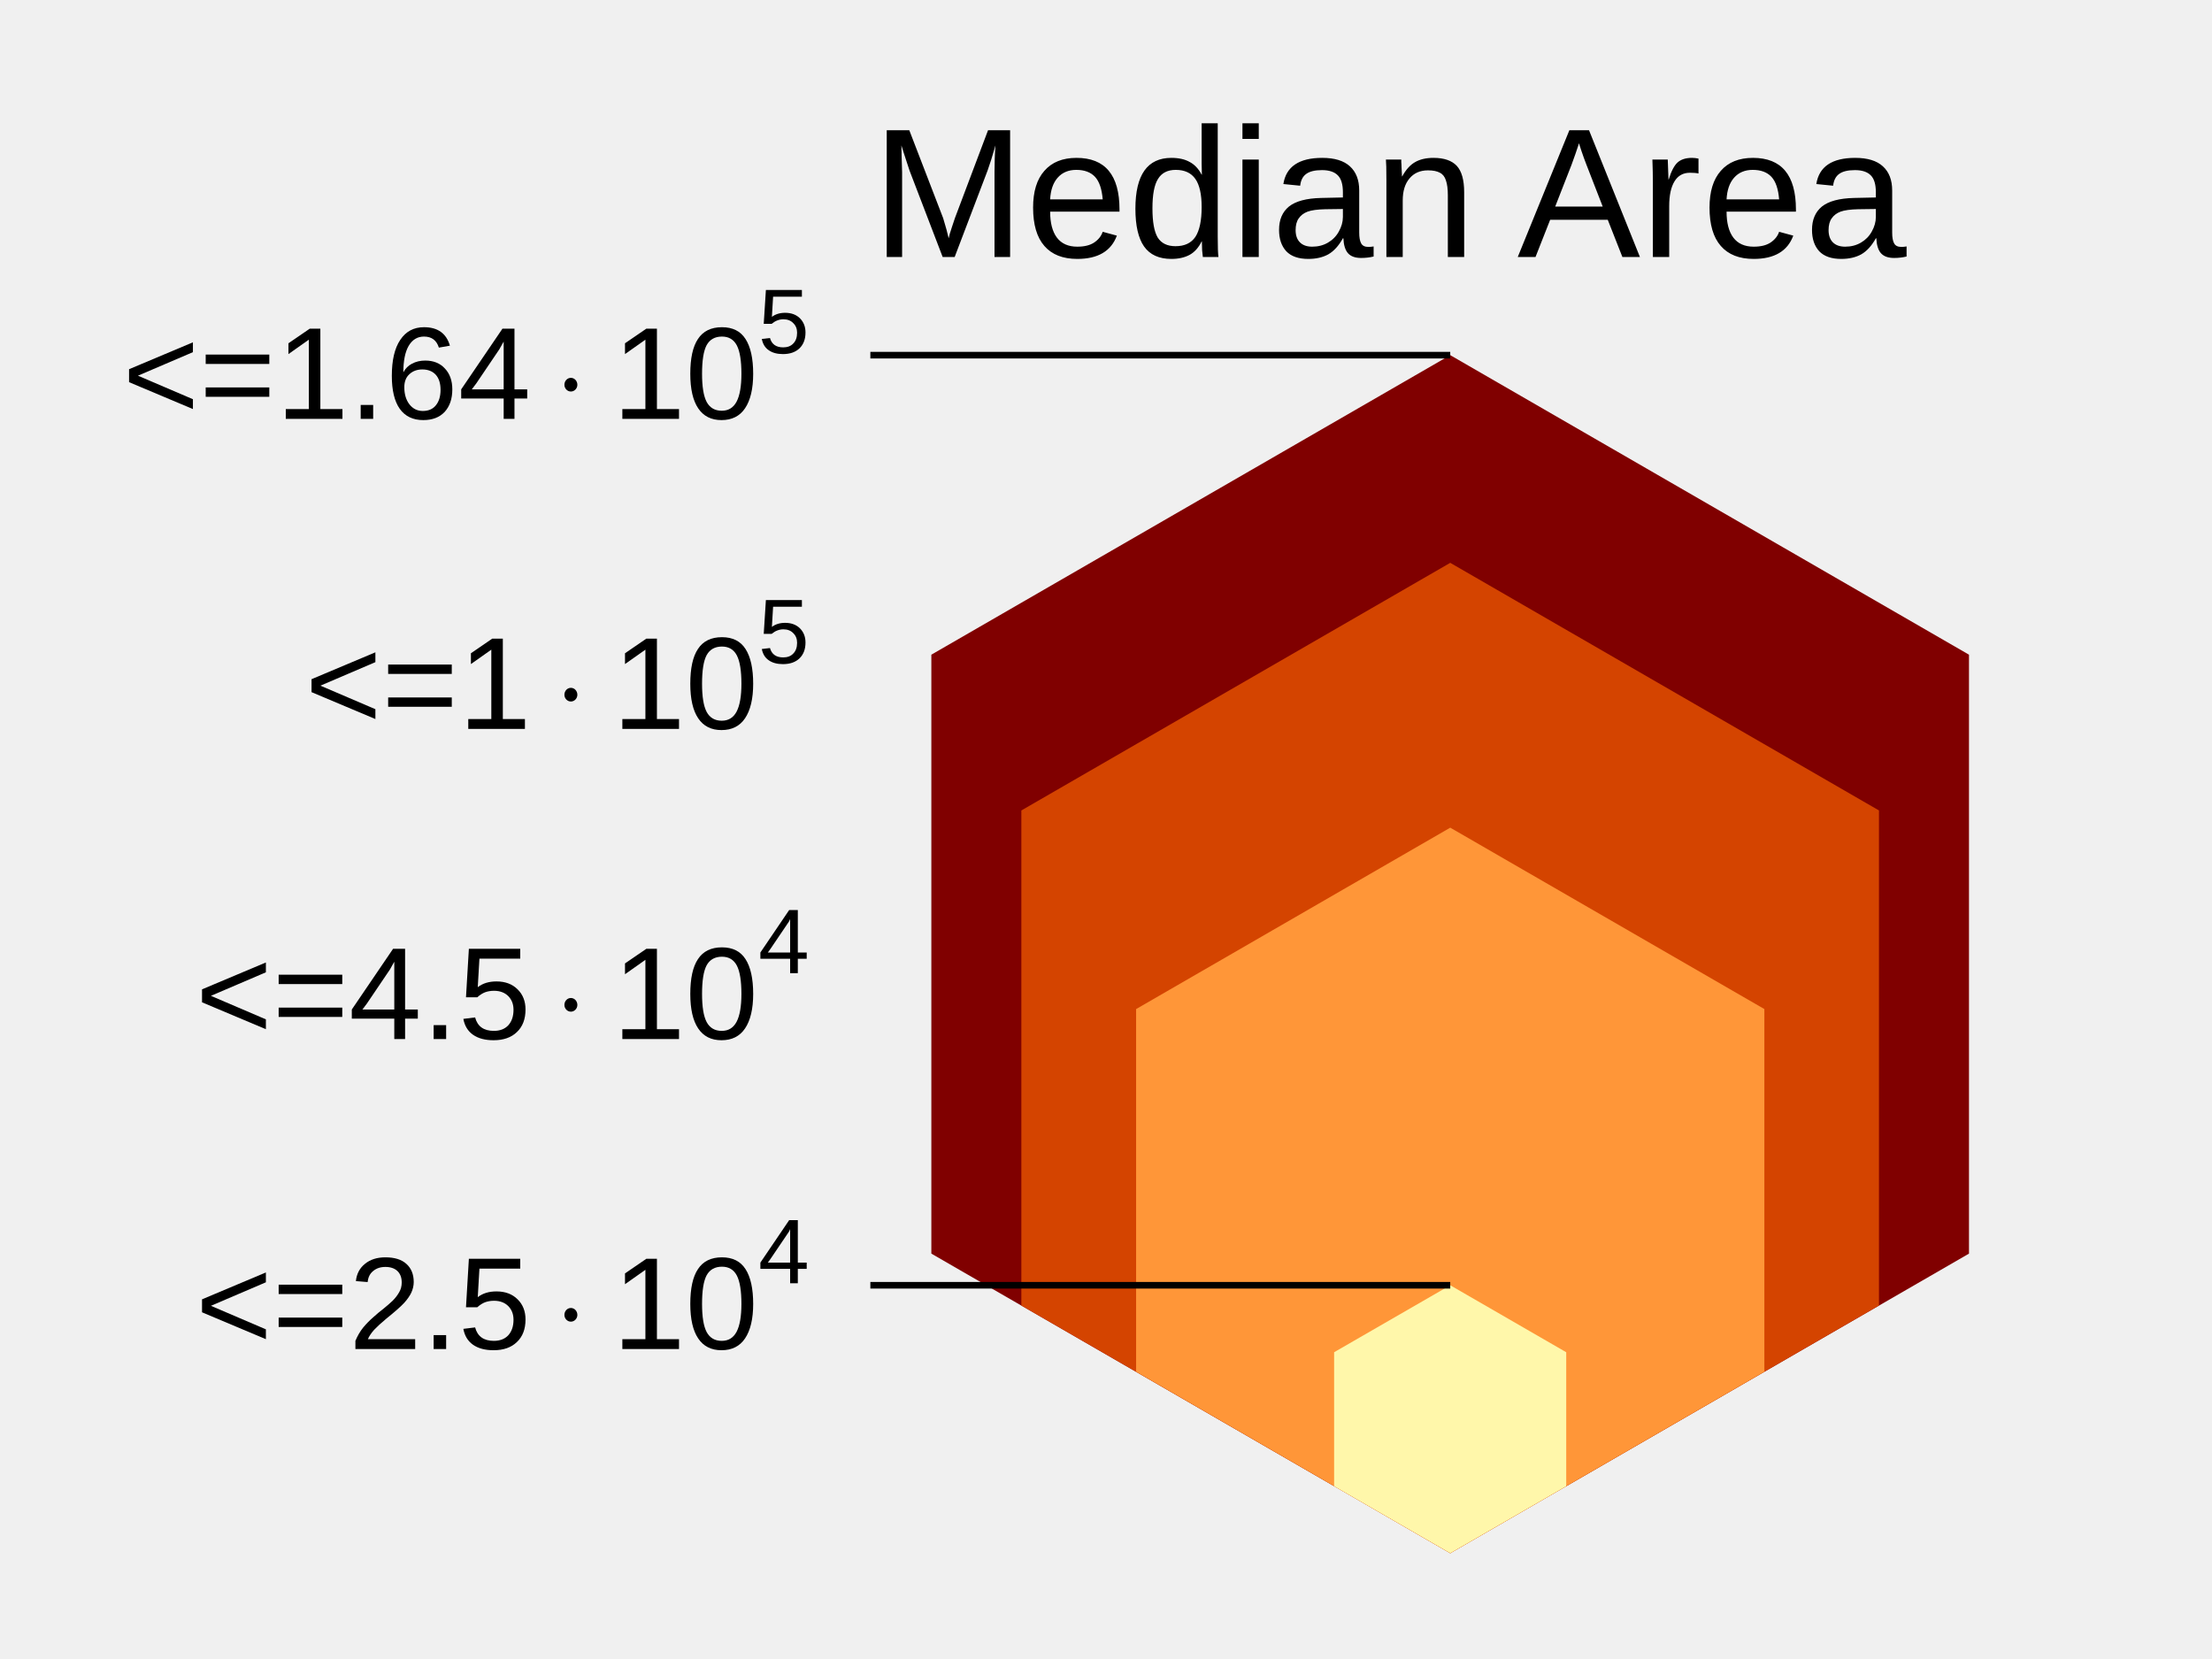
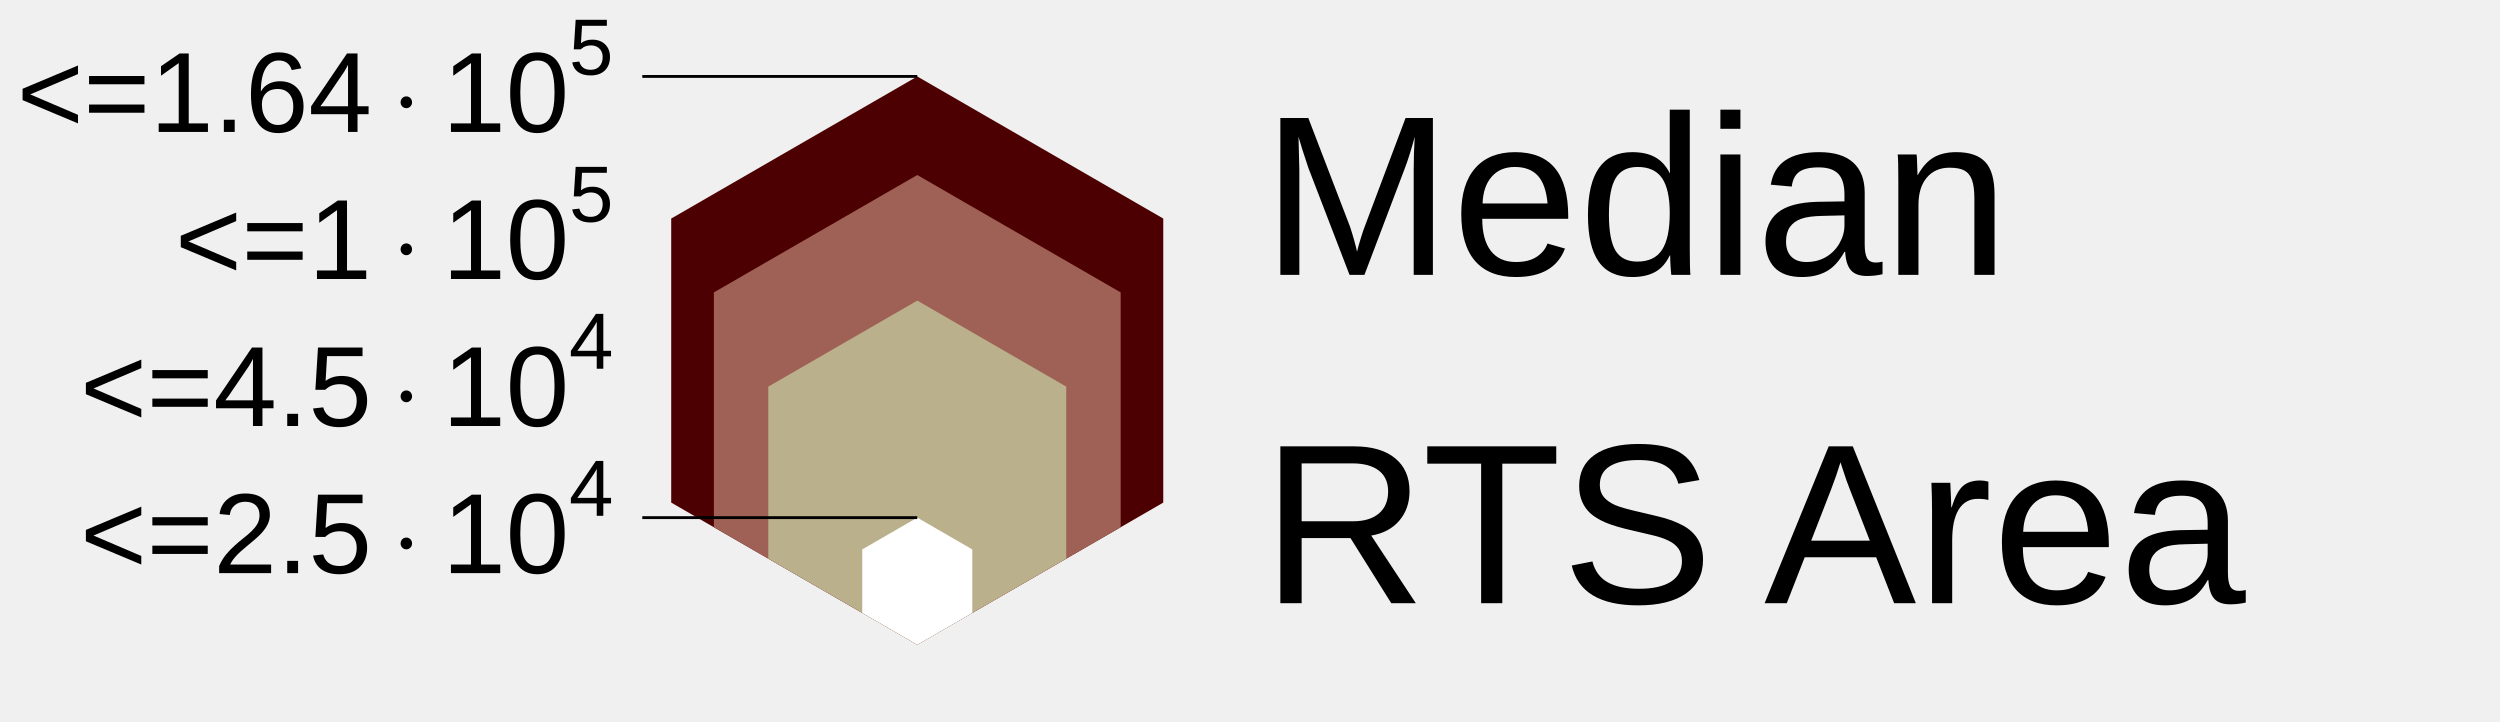
- <svg xmlns="http://www.w3.org/2000/svg" width="144.00pt" height="108.00pt" viewBox="0 0 144.00 108.00">
+ <svg xmlns="http://www.w3.org/2000/svg" width="374.40pt" height="108.00pt" viewBox="0 0 374.40 108.00">
  <g class="svglite">
    <defs>
      <style type="text/css">
    .svglite line, .svglite polyline, .svglite polygon, .svglite path, .svglite rect, .svglite circle {
      fill: none;
      stroke: #000000;
      stroke-linecap: round;
      stroke-linejoin: round;
      stroke-miterlimit: 10.00;
    }
    .svglite text {
      white-space: pre;
    }
    .svglite g.glyphgroup path {
      fill: inherit;
      stroke: none;
    }
  </style>
    </defs>
    <rect width="100%" height="100%" style="stroke: none; fill: none;" />
    <defs>
-       <clipPath id="cpMC4wMHwxNDQuMDB8MC4wMHwxMDguMDA=">
-         <rect x="0.00" y="0.00" width="144.00" height="108.00" />
+       <clipPath id="cpMC4wMHwzNzQuNDB8MC4wMHwxMDguMDA=">
+         <rect x="0.00" y="0.00" width="374.40" height="108.00" />
      </clipPath>
    </defs>
-     <g clip-path="url(#cpMC4wMHwxNDQuMDB8MC4wMHwxMDguMDA=)">
+     <g clip-path="url(#cpMC4wMHwzNzQuNDB8MC4wMHwxMDguMDA=)">
</g>
    <defs>
-       <clipPath id="cpOS4wNnwxMzQuOTR8MC4wMHwxMDguMDA=">
-         <rect x="9.06" y="0.00" width="125.88" height="108.00" />
+       <clipPath id="cpNy43OXwzNjYuNjF8MC4wMHwxMDguMDA=">
+         <rect x="7.79" y="0.00" width="358.81" height="108.00" />
      </clipPath>
    </defs>
-     <g clip-path="url(#cpOS4wNnwxMzQuOTR8MC4wMHwxMDguMDA=)">
-       <rect x="9.06" y="0.00" width="125.88" height="108.00" style="stroke-width: 0.00; stroke: none;" />
+     <g clip-path="url(#cpNy43OXwzNjYuNjF8MC4wMHwxMDguMDA=)">
+       <rect x="7.79" y="0.00" width="358.81" height="108.00" style="stroke-width: 0.00; stroke: none;" />
    </g>
-     <g clip-path="url(#cpMC4wMHwxNDQuMDB8MC4wMHwxMDguMDA=)">
-       <path d="M 94.41 101.11 L 60.63 81.61 L 60.63 42.62 L 94.41 23.12 L 128.18 42.62 L 128.18 81.61 L 94.41 101.11 Z" style="fill-rule: evenodd; fill: #800000; stroke-width: 0.43; stroke: none; stroke-linecap: butt;" />
-       <path d="M 94.41 101.11 L 66.49 84.99 L 66.49 52.76 L 94.41 36.64 L 122.32 52.76 L 122.32 84.99 L 94.41 101.11 Z" style="fill-rule: evenodd; fill: #D44400; stroke-width: 0.43; stroke: none; stroke-linecap: butt;" />
-       <path d="M 94.41 101.11 L 73.96 89.30 L 73.96 65.69 L 94.41 53.88 L 114.86 65.69 L 114.86 89.30 L 94.41 101.11 Z" style="fill-rule: evenodd; fill: #FF9638; stroke-width: 0.43; stroke: none; stroke-linecap: butt;" />
-       <path d="M 94.41 101.11 L 86.85 96.75 L 86.85 88.03 L 94.41 83.67 L 101.96 88.03 L 101.96 96.75 L 94.41 101.11 Z" style="fill-rule: evenodd; fill: #FFF7AA; stroke-width: 0.43; stroke: none; stroke-linecap: butt;" />
-       <line x1="56.66" y1="83.67" x2="94.41" y2="83.67" style="stroke-width: 0.43; stroke-linecap: butt;" />
-       <line x1="56.66" y1="23.12" x2="94.41" y2="23.12" style="stroke-width: 0.43; stroke-linecap: butt;" />
-       <text x="12.73" y="87.82" style="font-size: 8.54px; font-family: &quot;Liberation Sans&quot;;" textLength="9.97px" lengthAdjust="spacingAndGlyphs">&lt;=</text>
-       <text x="22.70" y="87.82" style="font-size: 8.54px; font-family: &quot;Liberation Sans&quot;;" textLength="11.88px" lengthAdjust="spacingAndGlyphs">2.5</text>
-       <text x="36.15" y="87.82" style="font-size: 8.54px; font-family: &quot;Standard Symbols PS&quot;;" textLength="2.14px" lengthAdjust="spacingAndGlyphs">×</text>
-       <text x="39.86" y="87.82" style="font-size: 8.54px; font-family: &quot;Liberation Sans&quot;;" textLength="9.50px" lengthAdjust="spacingAndGlyphs">10</text>
-       <text x="49.36" y="83.54" style="font-size: 5.98px; font-family: &quot;Liberation Sans&quot;;" textLength="3.31px" lengthAdjust="spacingAndGlyphs">4</text>
-       <text x="12.73" y="67.64" style="font-size: 8.54px; font-family: &quot;Liberation Sans&quot;;" textLength="9.97px" lengthAdjust="spacingAndGlyphs">&lt;=</text>
-       <text x="22.70" y="67.64" style="font-size: 8.54px; font-family: &quot;Liberation Sans&quot;;" textLength="11.88px" lengthAdjust="spacingAndGlyphs">4.5</text>
-       <text x="36.15" y="67.64" style="font-size: 8.54px; font-family: &quot;Standard Symbols PS&quot;;" textLength="2.14px" lengthAdjust="spacingAndGlyphs">×</text>
-       <text x="39.86" y="67.64" style="font-size: 8.54px; font-family: &quot;Liberation Sans&quot;;" textLength="9.50px" lengthAdjust="spacingAndGlyphs">10</text>
-       <text x="49.36" y="63.35" style="font-size: 5.98px; font-family: &quot;Liberation Sans&quot;;" textLength="3.31px" lengthAdjust="spacingAndGlyphs">4</text>
-       <text x="19.86" y="47.45" style="font-size: 8.54px; font-family: &quot;Liberation Sans&quot;;" textLength="9.97px" lengthAdjust="spacingAndGlyphs">&lt;=</text>
-       <text x="29.83" y="47.45" style="font-size: 8.54px; font-family: &quot;Liberation Sans&quot;;" textLength="4.75px" lengthAdjust="spacingAndGlyphs">1</text>
-       <text x="36.15" y="47.45" style="font-size: 8.54px; font-family: &quot;Standard Symbols PS&quot;;" textLength="2.14px" lengthAdjust="spacingAndGlyphs">×</text>
-       <text x="39.86" y="47.45" style="font-size: 8.54px; font-family: &quot;Liberation Sans&quot;;" textLength="9.50px" lengthAdjust="spacingAndGlyphs">10</text>
-       <text x="49.36" y="43.17" style="font-size: 5.98px; font-family: &quot;Liberation Sans&quot;;" textLength="3.31px" lengthAdjust="spacingAndGlyphs">5</text>
-       <text x="7.98" y="27.27" style="font-size: 8.54px; font-family: &quot;Liberation Sans&quot;;" textLength="9.97px" lengthAdjust="spacingAndGlyphs">&lt;=</text>
-       <text x="17.95" y="27.27" style="font-size: 8.54px; font-family: &quot;Liberation Sans&quot;;" textLength="16.62px" lengthAdjust="spacingAndGlyphs">1.64</text>
-       <text x="36.15" y="27.27" style="font-size: 8.54px; font-family: &quot;Standard Symbols PS&quot;;" textLength="2.14px" lengthAdjust="spacingAndGlyphs">×</text>
-       <text x="39.86" y="27.27" style="font-size: 8.54px; font-family: &quot;Liberation Sans&quot;;" textLength="9.50px" lengthAdjust="spacingAndGlyphs">10</text>
-       <text x="49.36" y="22.99" style="font-size: 5.98px; font-family: &quot;Liberation Sans&quot;;" textLength="3.31px" lengthAdjust="spacingAndGlyphs">5</text>
-       <text x="90.43" y="16.73" text-anchor="middle" style="font-size: 12.00px; font-family: &quot;Liberation Sans&quot;;" textLength="67.38px" lengthAdjust="spacingAndGlyphs">Median Area</text>
+     <g clip-path="url(#cpMC4wMHwzNzQuNDB8MC4wMHwxMDguMDA=)">
+       <path d="M 137.37 96.55 L 100.52 75.27 L 100.52 32.73 L 137.37 11.45 L 174.21 32.73 L 174.21 75.27 L 137.37 96.55 Z" style="fill-rule: evenodd; fill: #4D0001; stroke-width: 0.43; stroke: none; stroke-linecap: butt;" />
+       <path d="M 137.37 96.55 L 106.91 78.96 L 106.91 43.79 L 137.37 26.21 L 167.83 43.79 L 167.83 78.96 L 137.37 96.55 Z" style="fill-rule: evenodd; fill: #9F6155; stroke-width: 0.43; stroke: none; stroke-linecap: butt;" />
+       <path d="M 137.37 96.55 L 115.06 83.66 L 115.06 57.90 L 137.37 45.02 L 159.68 57.90 L 159.68 83.66 L 137.37 96.55 Z" style="fill-rule: evenodd; fill: #BAB08C; stroke-width: 0.43; stroke: none; stroke-linecap: butt;" />
+       <path d="M 137.37 96.55 L 129.13 91.79 L 129.13 82.28 L 137.37 77.52 L 145.61 82.28 L 145.61 91.79 L 137.37 96.55 Z" style="fill-rule: evenodd; fill: #FFFFFF; stroke-width: 0.43; stroke: none; stroke-linecap: butt;" />
+       <line x1="96.19" y1="77.52" x2="137.37" y2="77.52" style="stroke-width: 0.43; stroke-linecap: butt;" />
+       <line x1="96.19" y1="11.45" x2="137.37" y2="11.45" style="stroke-width: 0.43; stroke-linecap: butt;" />
+       <text x="12.02" y="85.83" style="font-size: 17.07px; font-family: &quot;Liberation Sans&quot;;" textLength="19.94px" lengthAdjust="spacingAndGlyphs">&lt;=</text>
+       <text x="31.96" y="85.83" style="font-size: 17.07px; font-family: &quot;Liberation Sans&quot;;" textLength="23.70px" lengthAdjust="spacingAndGlyphs">2.5</text>
+       <text x="58.82" y="85.83" style="font-size: 17.07px; font-family: &quot;Standard Symbols PS&quot;;" textLength="4.27px" lengthAdjust="spacingAndGlyphs">×</text>
+       <text x="66.24" y="85.83" style="font-size: 17.07px; font-family: &quot;Liberation Sans&quot;;" textLength="18.97px" lengthAdjust="spacingAndGlyphs">10</text>
+       <text x="85.21" y="77.25" style="font-size: 11.95px; font-family: &quot;Liberation Sans&quot;;" textLength="6.64px" lengthAdjust="spacingAndGlyphs">4</text>
+       <text x="12.02" y="63.80" style="font-size: 17.07px; font-family: &quot;Liberation Sans&quot;;" textLength="19.94px" lengthAdjust="spacingAndGlyphs">&lt;=</text>
+       <text x="31.96" y="63.80" style="font-size: 17.07px; font-family: &quot;Liberation Sans&quot;;" textLength="23.70px" lengthAdjust="spacingAndGlyphs">4.5</text>
+       <text x="58.82" y="63.80" style="font-size: 17.07px; font-family: &quot;Standard Symbols PS&quot;;" textLength="4.27px" lengthAdjust="spacingAndGlyphs">×</text>
+       <text x="66.24" y="63.80" style="font-size: 17.07px; font-family: &quot;Liberation Sans&quot;;" textLength="18.97px" lengthAdjust="spacingAndGlyphs">10</text>
+       <text x="85.21" y="55.23" style="font-size: 11.95px; font-family: &quot;Liberation Sans&quot;;" textLength="6.64px" lengthAdjust="spacingAndGlyphs">4</text>
+       <text x="26.23" y="41.78" style="font-size: 17.07px; font-family: &quot;Liberation Sans&quot;;" textLength="19.94px" lengthAdjust="spacingAndGlyphs">&lt;=</text>
+       <text x="46.17" y="41.78" style="font-size: 17.07px; font-family: &quot;Liberation Sans&quot;;" textLength="9.48px" lengthAdjust="spacingAndGlyphs">1</text>
+       <text x="58.82" y="41.78" style="font-size: 17.07px; font-family: &quot;Standard Symbols PS&quot;;" textLength="4.27px" lengthAdjust="spacingAndGlyphs">×</text>
+       <text x="66.24" y="41.78" style="font-size: 17.07px; font-family: &quot;Liberation Sans&quot;;" textLength="18.97px" lengthAdjust="spacingAndGlyphs">10</text>
+       <text x="85.21" y="33.21" style="font-size: 11.95px; font-family: &quot;Liberation Sans&quot;;" textLength="6.64px" lengthAdjust="spacingAndGlyphs">5</text>
+       <text x="2.54" y="19.76" style="font-size: 17.07px; font-family: &quot;Liberation Sans&quot;;" textLength="19.94px" lengthAdjust="spacingAndGlyphs">&lt;=</text>
+       <text x="22.47" y="19.76" style="font-size: 17.07px; font-family: &quot;Liberation Sans&quot;;" textLength="33.19px" lengthAdjust="spacingAndGlyphs">1.64</text>
+       <text x="58.82" y="19.76" style="font-size: 17.07px; font-family: &quot;Standard Symbols PS&quot;;" textLength="4.27px" lengthAdjust="spacingAndGlyphs">×</text>
+       <text x="66.24" y="19.76" style="font-size: 17.07px; font-family: &quot;Liberation Sans&quot;;" textLength="18.97px" lengthAdjust="spacingAndGlyphs">10</text>
+       <text x="85.21" y="11.19" style="font-size: 11.95px; font-family: &quot;Liberation Sans&quot;;" textLength="6.64px" lengthAdjust="spacingAndGlyphs">5</text>
+       <text x="188.95" y="41.16" style="font-size: 34.14px; font-family: &quot;Liberation Sans&quot;;" textLength="111.95px" lengthAdjust="spacingAndGlyphs">Median</text>
+       <text x="188.95" y="90.33" style="font-size: 34.14px; font-family: &quot;Liberation Sans&quot;;" textLength="147.38px" lengthAdjust="spacingAndGlyphs">RTS Area</text>
    </g>
  </g>
</svg>
